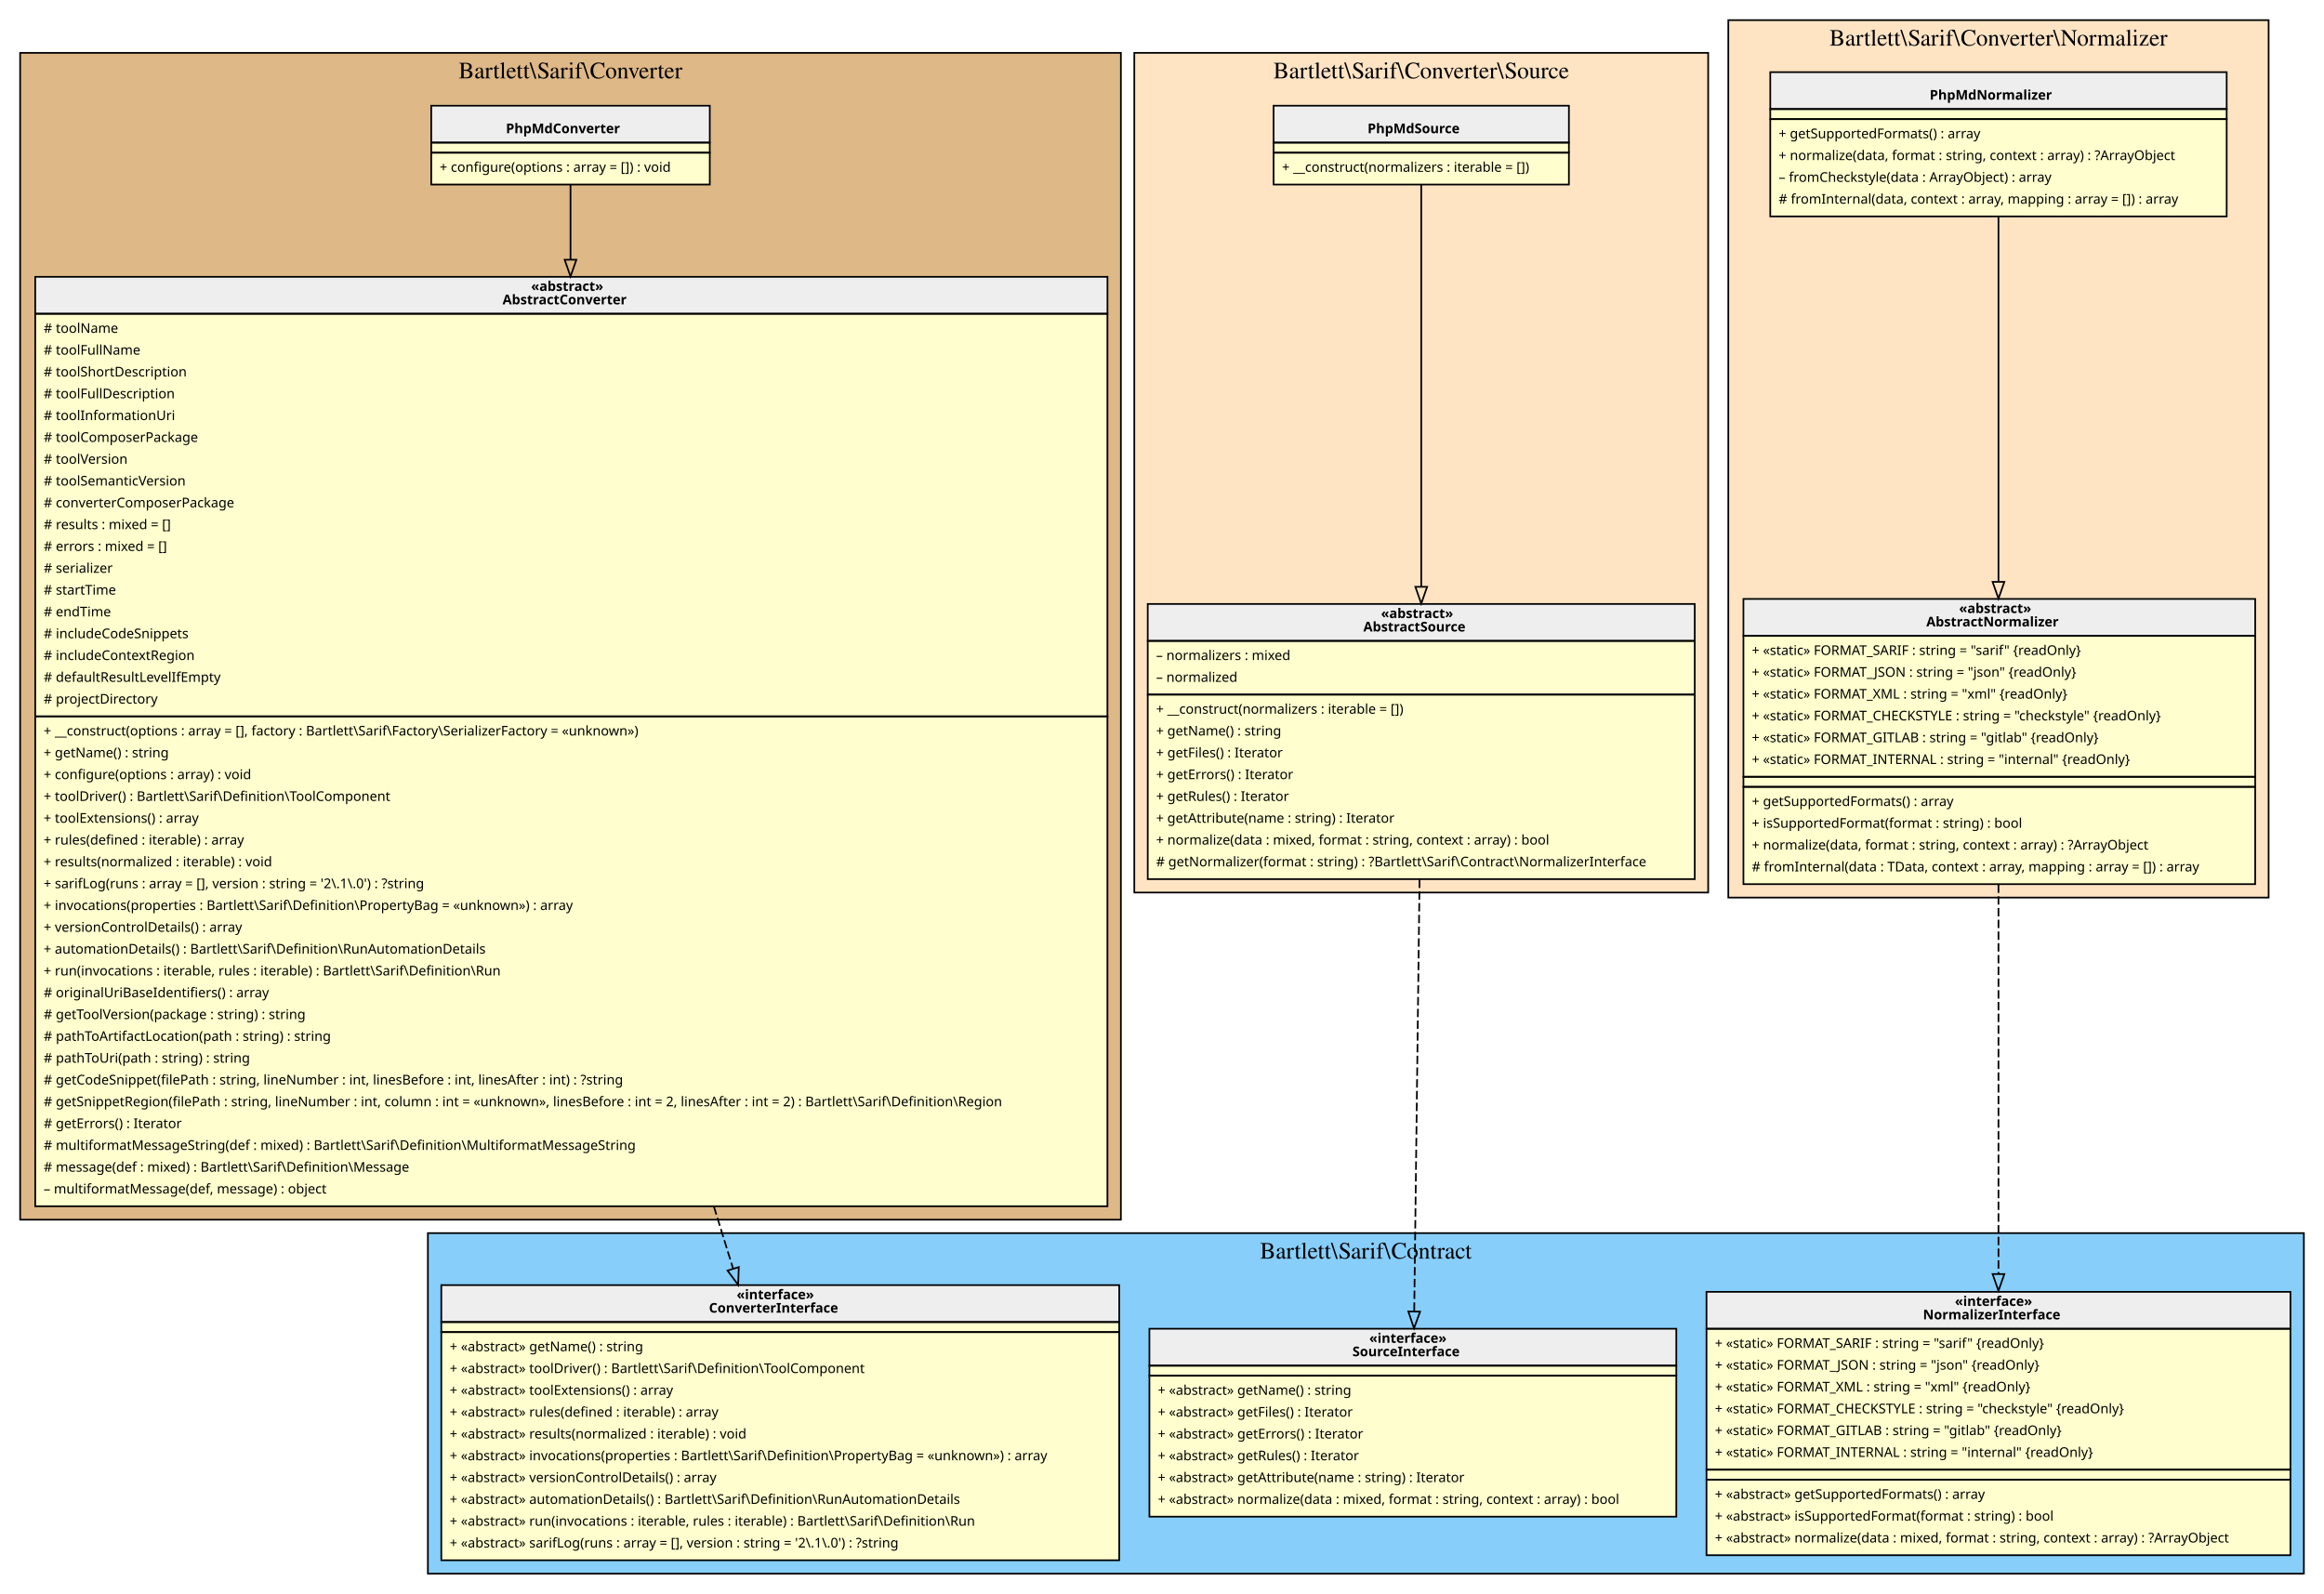
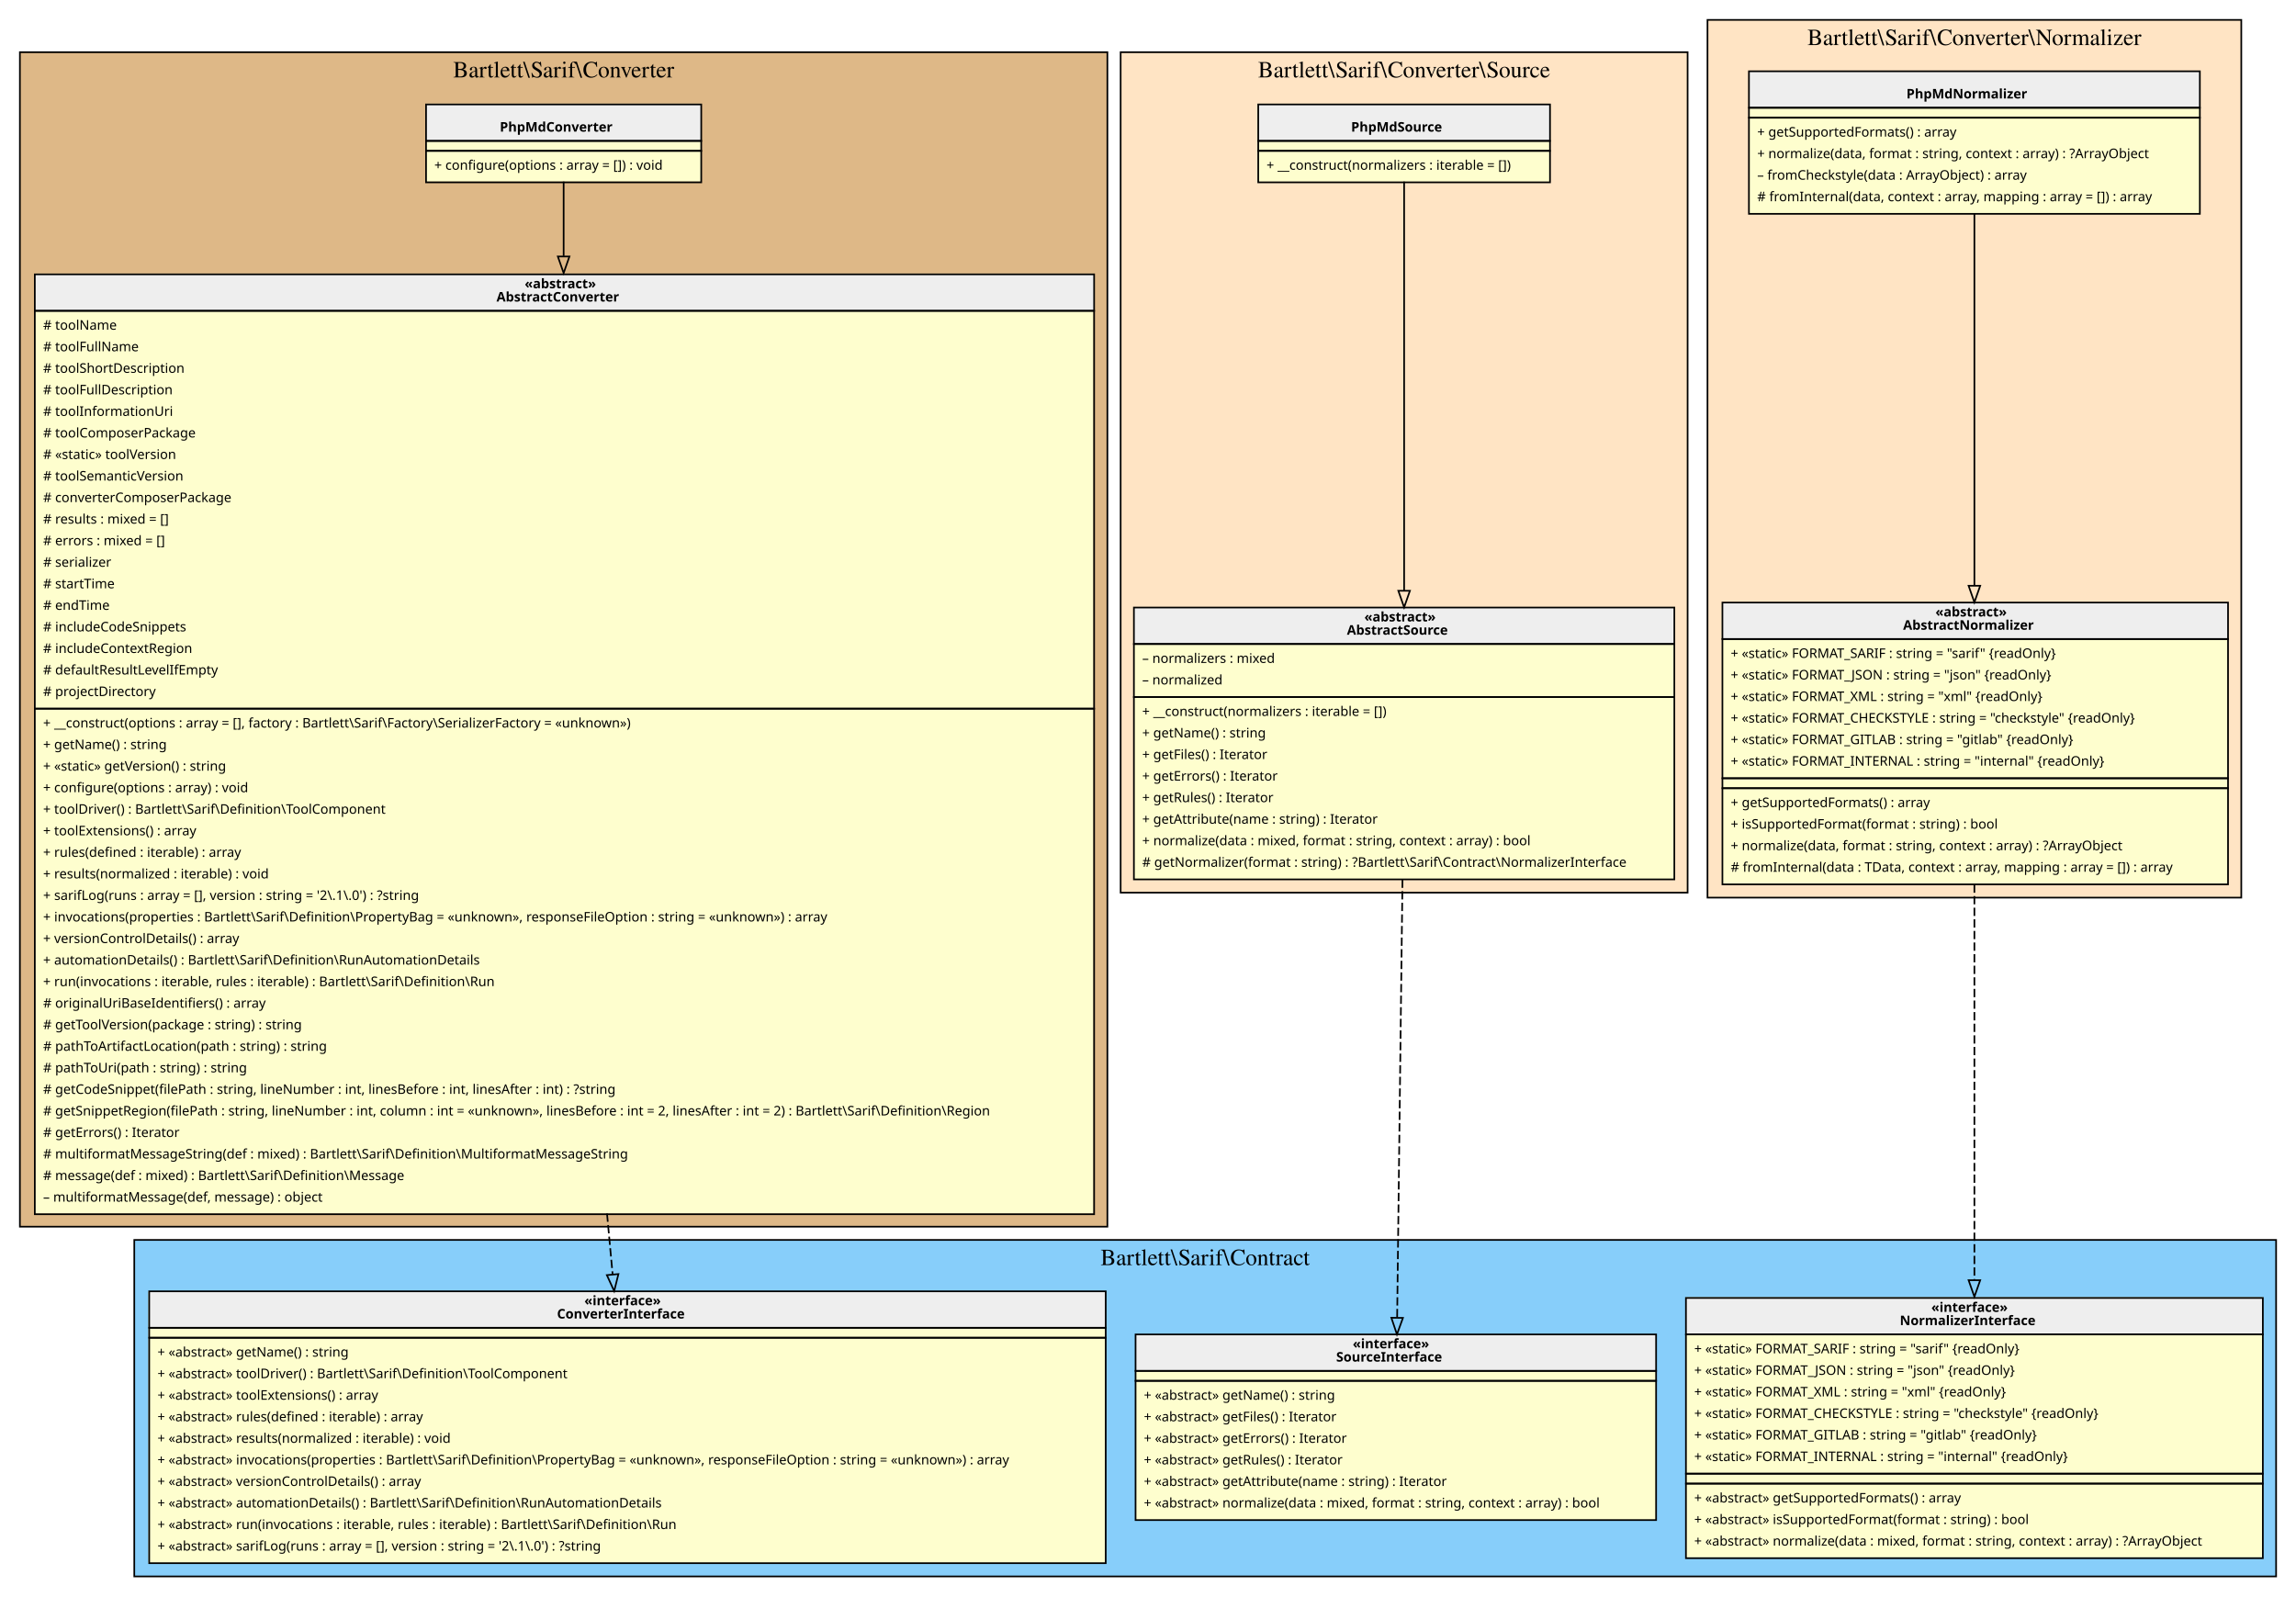
- <svg xmlns="http://www.w3.org/2000/svg" width="1385pt" height="950pt" viewBox="0.00 0.00 1385.00 950.00">
-   <g id="graph0" class="graph" transform="scale(1 1) rotate(0) translate(4 946)">
+ <svg xmlns="http://www.w3.org/2000/svg" width="1385pt" height="963pt" viewBox="0.00 0.00 1385.00 963.00">
+   <g id="graph0" class="graph" transform="scale(1 1) rotate(0) translate(4 959)">
    <g id="clust1" class="cluster">
-       <polygon fill="BurlyWood" stroke="black" points="8,-219 8,-914.5 664,-914.5 664,-219 8,-219" />
-       <text text-anchor="middle" x="336" y="-899.3" font-family="Times,serif" font-size="14.00">Bartlett\Sarif\Converter</text>
+       <polygon fill="BurlyWood" stroke="black" points="8,-219 8,-927.5 664,-927.5 664,-219 8,-219" />
+       <text text-anchor="middle" x="336" y="-912.3" font-family="Times,serif" font-size="14.00">Bartlett\Sarif\Converter</text>
    </g>
    <g id="clust2" class="cluster">
-       <polygon fill="LightSkyBlue" stroke="black" points="251,-8 251,-211 1369,-211 1369,-8 251,-8" />
-       <text text-anchor="middle" x="810" y="-195.8" font-family="Times,serif" font-size="14.00">Bartlett\Sarif\Contract</text>
+       <polygon fill="LightSkyBlue" stroke="black" points="77,-8 77,-211 1369,-211 1369,-8 77,-8" />
+       <text text-anchor="middle" x="723" y="-195.8" font-family="Times,serif" font-size="14.00">Bartlett\Sarif\Contract</text>
    </g>
    <g id="clust3" class="cluster">
-       <polygon fill="Bisque" stroke="black" points="672,-414 672,-914.5 1014,-914.5 1014,-414 672,-414" />
-       <text text-anchor="middle" x="843" y="-899.3" font-family="Times,serif" font-size="14.00">Bartlett\Sarif\Converter\Source</text>
+       <polygon fill="Bisque" stroke="black" points="672,-420.5 672,-927.5 1014,-927.5 1014,-420.5 672,-420.5" />
+       <text text-anchor="middle" x="843" y="-912.3" font-family="Times,serif" font-size="14.00">Bartlett\Sarif\Converter\Source</text>
    </g>
    <g id="clust4" class="cluster">
-       <polygon fill="Bisque" stroke="black" points="1026,-411 1026,-934 1348,-934 1348,-411 1026,-411" />
-       <text text-anchor="middle" x="1187" y="-918.8" font-family="Times,serif" font-size="14.00">Bartlett\Sarif\Converter\Normalizer</text>
+       <polygon fill="Bisque" stroke="black" points="1026,-417.5 1026,-947 1348,-947 1348,-417.5 1026,-417.5" />
+       <text text-anchor="middle" x="1187" y="-931.8" font-family="Times,serif" font-size="14.00">Bartlett\Sarif\Converter\Normalizer</text>
    </g>
    <g id="node1" class="node">
-       <polygon fill="#fefece" stroke="transparent" points="419,-883.5 253,-883.5 253,-836.5 419,-836.5 419,-883.5" />
-       <polygon fill="#eeeeee" stroke="transparent" points="253,-861 253,-883 419,-883 419,-861 253,-861" />
-       <polygon fill="none" stroke="black" points="253,-861 253,-883 419,-883 419,-861 253,-861" />
-       <text text-anchor="start" x="297.5" y="-866.6" font-family="Verdana" font-weight="bold" font-size="8.00">PhpMdConverter</text>
-       <polygon fill="none" stroke="black" points="253,-855 253,-861 419,-861 419,-855 253,-855" />
-       <polygon fill="none" stroke="black" points="253,-836 253,-855 419,-855 419,-836 253,-836" />
-       <text text-anchor="start" x="258" y="-843.6" font-family="Verdana" font-size="8.00">+ configure(options : array = []) : void</text>
+       <polygon fill="#fefece" stroke="transparent" points="419,-896.5 253,-896.5 253,-849.5 419,-849.5 419,-896.5" />
+       <polygon fill="#eeeeee" stroke="transparent" points="253,-874 253,-896 419,-896 419,-874 253,-874" />
+       <polygon fill="none" stroke="black" points="253,-874 253,-896 419,-896 419,-874 253,-874" />
+       <text text-anchor="start" x="297.5" y="-879.6" font-family="Verdana" font-weight="bold" font-size="8.00">PhpMdConverter</text>
+       <polygon fill="none" stroke="black" points="253,-868 253,-874 419,-874 419,-868 253,-868" />
+       <polygon fill="none" stroke="black" points="253,-849 253,-868 419,-868 419,-849 253,-849" />
+       <text text-anchor="start" x="258" y="-856.6" font-family="Verdana" font-size="8.00">+ configure(options : array = []) : void</text>
    </g>
    <g id="node2" class="node">
-       <polygon fill="#fefece" stroke="transparent" points="655.5,-781 16.5,-781 16.5,-227 655.5,-227 655.5,-781" />
-       <polygon fill="#eeeeee" stroke="transparent" points="17,-759 17,-781 656,-781 656,-759 17,-759" />
-       <polygon fill="none" stroke="black" points="17,-759 17,-781 656,-781 656,-759 17,-759" />
-       <text text-anchor="start" x="312.5" y="-772.6" font-family="Verdana" font-weight="bold" font-size="8.00">«abstract»</text>
-       <text text-anchor="start" x="295.5" y="-764.6" font-family="Verdana" font-weight="bold" font-size="8.00">AbstractConverter</text>
-       <polygon fill="none" stroke="black" points="17,-519 17,-759 656,-759 656,-519 17,-519" />
-       <text text-anchor="start" x="22" y="-747.6" font-family="Verdana" font-size="8.00"># toolName</text>
-       <text text-anchor="start" x="22" y="-734.6" font-family="Verdana" font-size="8.00"># toolFullName</text>
-       <text text-anchor="start" x="22" y="-721.6" font-family="Verdana" font-size="8.00"># toolShortDescription</text>
-       <text text-anchor="start" x="22" y="-708.6" font-family="Verdana" font-size="8.00"># toolFullDescription</text>
-       <text text-anchor="start" x="22" y="-695.6" font-family="Verdana" font-size="8.00"># toolInformationUri</text>
-       <text text-anchor="start" x="22" y="-682.6" font-family="Verdana" font-size="8.00"># toolComposerPackage</text>
-       <text text-anchor="start" x="22" y="-669.6" font-family="Verdana" font-size="8.00"># toolVersion</text>
-       <text text-anchor="start" x="22" y="-656.6" font-family="Verdana" font-size="8.00"># toolSemanticVersion</text>
-       <text text-anchor="start" x="22" y="-643.6" font-family="Verdana" font-size="8.00"># converterComposerPackage</text>
-       <text text-anchor="start" x="22" y="-630.6" font-family="Verdana" font-size="8.00"># results : mixed = []</text>
-       <text text-anchor="start" x="22" y="-617.6" font-family="Verdana" font-size="8.00"># errors : mixed = []</text>
-       <text text-anchor="start" x="22" y="-604.6" font-family="Verdana" font-size="8.00"># serializer</text>
-       <text text-anchor="start" x="22" y="-591.6" font-family="Verdana" font-size="8.00"># startTime</text>
-       <text text-anchor="start" x="22" y="-578.6" font-family="Verdana" font-size="8.00"># endTime</text>
-       <text text-anchor="start" x="22" y="-565.6" font-family="Verdana" font-size="8.00"># includeCodeSnippets</text>
-       <text text-anchor="start" x="22" y="-552.6" font-family="Verdana" font-size="8.00"># includeContextRegion</text>
-       <text text-anchor="start" x="22" y="-539.6" font-family="Verdana" font-size="8.00"># defaultResultLevelIfEmpty</text>
-       <text text-anchor="start" x="22" y="-526.6" font-family="Verdana" font-size="8.00"># projectDirectory</text>
-       <polygon fill="none" stroke="black" points="17,-227 17,-519 656,-519 656,-227 17,-227" />
-       <text text-anchor="start" x="22" y="-507.6" font-family="Verdana" font-size="8.00">+ __construct(options : array = [], factory : Bartlett\Sarif\Factory\SerializerFactory = «unknown»)</text>
-       <text text-anchor="start" x="22" y="-494.6" font-family="Verdana" font-size="8.00">+ getName() : string</text>
-       <text text-anchor="start" x="22" y="-481.6" font-family="Verdana" font-size="8.00">+ configure(options : array) : void</text>
-       <text text-anchor="start" x="22" y="-468.6" font-family="Verdana" font-size="8.00">+ toolDriver() : Bartlett\Sarif\Definition\ToolComponent</text>
-       <text text-anchor="start" x="22" y="-455.6" font-family="Verdana" font-size="8.00">+ toolExtensions() : array</text>
-       <text text-anchor="start" x="22" y="-442.6" font-family="Verdana" font-size="8.00">+ rules(defined : iterable) : array</text>
-       <text text-anchor="start" x="22" y="-429.6" font-family="Verdana" font-size="8.00">+ results(normalized : iterable) : void</text>
-       <text text-anchor="start" x="22" y="-416.6" font-family="Verdana" font-size="8.00">+ sarifLog(runs : array = [], version : string = '2\.1\.0') : ?string</text>
-       <text text-anchor="start" x="22" y="-403.6" font-family="Verdana" font-size="8.00">+ invocations(properties : Bartlett\Sarif\Definition\PropertyBag = «unknown») : array</text>
-       <text text-anchor="start" x="22" y="-390.6" font-family="Verdana" font-size="8.00">+ versionControlDetails() : array</text>
-       <text text-anchor="start" x="22" y="-377.6" font-family="Verdana" font-size="8.00">+ automationDetails() : Bartlett\Sarif\Definition\RunAutomationDetails</text>
-       <text text-anchor="start" x="22" y="-364.6" font-family="Verdana" font-size="8.00">+ run(invocations : iterable, rules : iterable) : Bartlett\Sarif\Definition\Run</text>
-       <text text-anchor="start" x="22" y="-351.6" font-family="Verdana" font-size="8.00"># originalUriBaseIdentifiers() : array</text>
-       <text text-anchor="start" x="22" y="-338.6" font-family="Verdana" font-size="8.00"># getToolVersion(package : string) : string</text>
-       <text text-anchor="start" x="22" y="-325.6" font-family="Verdana" font-size="8.00"># pathToArtifactLocation(path : string) : string</text>
-       <text text-anchor="start" x="22" y="-312.6" font-family="Verdana" font-size="8.00"># pathToUri(path : string) : string</text>
-       <text text-anchor="start" x="22" y="-299.6" font-family="Verdana" font-size="8.00"># getCodeSnippet(filePath : string, lineNumber : int, linesBefore : int, linesAfter : int) : ?string</text>
-       <text text-anchor="start" x="22" y="-286.6" font-family="Verdana" font-size="8.00"># getSnippetRegion(filePath : string, lineNumber : int, column : int = «unknown», linesBefore : int = 2, linesAfter : int = 2) : Bartlett\Sarif\Definition\Region</text>
-       <text text-anchor="start" x="22" y="-273.6" font-family="Verdana" font-size="8.00"># getErrors() : Iterator</text>
-       <text text-anchor="start" x="22" y="-260.6" font-family="Verdana" font-size="8.00"># multiformatMessageString(def : mixed) : Bartlett\Sarif\Definition\MultiformatMessageString</text>
-       <text text-anchor="start" x="22" y="-247.6" font-family="Verdana" font-size="8.00"># message(def : mixed) : Bartlett\Sarif\Definition\Message</text>
-       <text text-anchor="start" x="22" y="-234.6" font-family="Verdana" font-size="8.00">– multiformatMessage(def, message) : object</text>
+       <polygon fill="#fefece" stroke="transparent" points="655.5,-794 16.5,-794 16.5,-227 655.5,-227 655.5,-794" />
+       <polygon fill="#eeeeee" stroke="transparent" points="17,-771.5 17,-793.5 656,-793.5 656,-771.5 17,-771.5" />
+       <polygon fill="none" stroke="black" points="17,-771.5 17,-793.5 656,-793.5 656,-771.5 17,-771.5" />
+       <text text-anchor="start" x="312.5" y="-785.1" font-family="Verdana" font-weight="bold" font-size="8.00">«abstract»</text>
+       <text text-anchor="start" x="295.5" y="-777.1" font-family="Verdana" font-weight="bold" font-size="8.00">AbstractConverter</text>
+       <polygon fill="none" stroke="black" points="17,-531.5 17,-771.5 656,-771.5 656,-531.5 17,-531.5" />
+       <text text-anchor="start" x="22" y="-760.1" font-family="Verdana" font-size="8.00"># toolName</text>
+       <text text-anchor="start" x="22" y="-747.1" font-family="Verdana" font-size="8.00"># toolFullName</text>
+       <text text-anchor="start" x="22" y="-734.1" font-family="Verdana" font-size="8.00"># toolShortDescription</text>
+       <text text-anchor="start" x="22" y="-721.1" font-family="Verdana" font-size="8.00"># toolFullDescription</text>
+       <text text-anchor="start" x="22" y="-708.1" font-family="Verdana" font-size="8.00"># toolInformationUri</text>
+       <text text-anchor="start" x="22" y="-695.1" font-family="Verdana" font-size="8.00"># toolComposerPackage</text>
+       <text text-anchor="start" x="22" y="-682.1" font-family="Verdana" font-size="8.00"># «static» toolVersion</text>
+       <text text-anchor="start" x="22" y="-669.1" font-family="Verdana" font-size="8.00"># toolSemanticVersion</text>
+       <text text-anchor="start" x="22" y="-656.1" font-family="Verdana" font-size="8.00"># converterComposerPackage</text>
+       <text text-anchor="start" x="22" y="-643.1" font-family="Verdana" font-size="8.00"># results : mixed = []</text>
+       <text text-anchor="start" x="22" y="-630.1" font-family="Verdana" font-size="8.00"># errors : mixed = []</text>
+       <text text-anchor="start" x="22" y="-617.1" font-family="Verdana" font-size="8.00"># serializer</text>
+       <text text-anchor="start" x="22" y="-604.1" font-family="Verdana" font-size="8.00"># startTime</text>
+       <text text-anchor="start" x="22" y="-591.1" font-family="Verdana" font-size="8.00"># endTime</text>
+       <text text-anchor="start" x="22" y="-578.1" font-family="Verdana" font-size="8.00"># includeCodeSnippets</text>
+       <text text-anchor="start" x="22" y="-565.1" font-family="Verdana" font-size="8.00"># includeContextRegion</text>
+       <text text-anchor="start" x="22" y="-552.1" font-family="Verdana" font-size="8.00"># defaultResultLevelIfEmpty</text>
+       <text text-anchor="start" x="22" y="-539.1" font-family="Verdana" font-size="8.00"># projectDirectory</text>
+       <polygon fill="none" stroke="black" points="17,-226.5 17,-531.5 656,-531.5 656,-226.5 17,-226.5" />
+       <text text-anchor="start" x="22" y="-520.1" font-family="Verdana" font-size="8.00">+ __construct(options : array = [], factory : Bartlett\Sarif\Factory\SerializerFactory = «unknown»)</text>
+       <text text-anchor="start" x="22" y="-507.1" font-family="Verdana" font-size="8.00">+ getName() : string</text>
+       <text text-anchor="start" x="22" y="-494.1" font-family="Verdana" font-size="8.00">+ «static» getVersion() : string</text>
+       <text text-anchor="start" x="22" y="-481.1" font-family="Verdana" font-size="8.00">+ configure(options : array) : void</text>
+       <text text-anchor="start" x="22" y="-468.1" font-family="Verdana" font-size="8.00">+ toolDriver() : Bartlett\Sarif\Definition\ToolComponent</text>
+       <text text-anchor="start" x="22" y="-455.1" font-family="Verdana" font-size="8.00">+ toolExtensions() : array</text>
+       <text text-anchor="start" x="22" y="-442.1" font-family="Verdana" font-size="8.00">+ rules(defined : iterable) : array</text>
+       <text text-anchor="start" x="22" y="-429.1" font-family="Verdana" font-size="8.00">+ results(normalized : iterable) : void</text>
+       <text text-anchor="start" x="22" y="-416.1" font-family="Verdana" font-size="8.00">+ sarifLog(runs : array = [], version : string = '2\.1\.0') : ?string</text>
+       <text text-anchor="start" x="22" y="-403.1" font-family="Verdana" font-size="8.00">+ invocations(properties : Bartlett\Sarif\Definition\PropertyBag = «unknown», responseFileOption : string = «unknown») : array</text>
+       <text text-anchor="start" x="22" y="-390.1" font-family="Verdana" font-size="8.00">+ versionControlDetails() : array</text>
+       <text text-anchor="start" x="22" y="-377.1" font-family="Verdana" font-size="8.00">+ automationDetails() : Bartlett\Sarif\Definition\RunAutomationDetails</text>
+       <text text-anchor="start" x="22" y="-364.1" font-family="Verdana" font-size="8.00">+ run(invocations : iterable, rules : iterable) : Bartlett\Sarif\Definition\Run</text>
+       <text text-anchor="start" x="22" y="-351.1" font-family="Verdana" font-size="8.00"># originalUriBaseIdentifiers() : array</text>
+       <text text-anchor="start" x="22" y="-338.1" font-family="Verdana" font-size="8.00"># getToolVersion(package : string) : string</text>
+       <text text-anchor="start" x="22" y="-325.1" font-family="Verdana" font-size="8.00"># pathToArtifactLocation(path : string) : string</text>
+       <text text-anchor="start" x="22" y="-312.1" font-family="Verdana" font-size="8.00"># pathToUri(path : string) : string</text>
+       <text text-anchor="start" x="22" y="-299.1" font-family="Verdana" font-size="8.00"># getCodeSnippet(filePath : string, lineNumber : int, linesBefore : int, linesAfter : int) : ?string</text>
+       <text text-anchor="start" x="22" y="-286.1" font-family="Verdana" font-size="8.00"># getSnippetRegion(filePath : string, lineNumber : int, column : int = «unknown», linesBefore : int = 2, linesAfter : int = 2) : Bartlett\Sarif\Definition\Region</text>
+       <text text-anchor="start" x="22" y="-273.1" font-family="Verdana" font-size="8.00"># getErrors() : Iterator</text>
+       <text text-anchor="start" x="22" y="-260.1" font-family="Verdana" font-size="8.00"># multiformatMessageString(def : mixed) : Bartlett\Sarif\Definition\MultiformatMessageString</text>
+       <text text-anchor="start" x="22" y="-247.1" font-family="Verdana" font-size="8.00"># message(def : mixed) : Bartlett\Sarif\Definition\Message</text>
+       <text text-anchor="start" x="22" y="-234.1" font-family="Verdana" font-size="8.00">– multiformatMessage(def, message) : object</text>
    </g>
    <g id="edge2" class="edge">
-       <path fill="none" stroke="black" d="M336,-836.32C336,-824.73 336,-809.29 336,-791.4" />
-       <polygon fill="none" stroke="black" points="339.5,-791.21 336,-781.21 332.5,-791.21 339.5,-791.21" />
+       <path fill="none" stroke="black" d="M336,-849.45C336,-837.87 336,-822.42 336,-804.49" />
+       <polygon fill="none" stroke="black" points="339.5,-804.27 336,-794.27 332.5,-804.27 339.5,-804.27" />
    </g>
    <g id="node3" class="node">
-       <polygon fill="#fefece" stroke="transparent" points="663,-180 259,-180 259,-16 663,-16 663,-180" />
-       <polygon fill="#eeeeee" stroke="transparent" points="259,-158 259,-180 663,-180 663,-158 259,-158" />
-       <polygon fill="none" stroke="black" points="259,-158 259,-180 663,-180 663,-158 259,-158" />
-       <text text-anchor="start" x="435" y="-171.6" font-family="Verdana" font-weight="bold" font-size="8.00">«interface»</text>
-       <text text-anchor="start" x="418.5" y="-163.6" font-family="Verdana" font-weight="bold" font-size="8.00">ConverterInterface</text>
-       <polygon fill="none" stroke="black" points="259,-152 259,-158 663,-158 663,-152 259,-152" />
-       <polygon fill="none" stroke="black" points="259,-16 259,-152 663,-152 663,-16 259,-16" />
-       <text text-anchor="start" x="264" y="-140.6" font-family="Verdana" font-size="8.00">+ «abstract» getName() : string</text>
-       <text text-anchor="start" x="264" y="-127.6" font-family="Verdana" font-size="8.00">+ «abstract» toolDriver() : Bartlett\Sarif\Definition\ToolComponent</text>
-       <text text-anchor="start" x="264" y="-114.6" font-family="Verdana" font-size="8.00">+ «abstract» toolExtensions() : array</text>
-       <text text-anchor="start" x="264" y="-101.6" font-family="Verdana" font-size="8.00">+ «abstract» rules(defined : iterable) : array</text>
-       <text text-anchor="start" x="264" y="-88.6" font-family="Verdana" font-size="8.00">+ «abstract» results(normalized : iterable) : void</text>
-       <text text-anchor="start" x="264" y="-75.6" font-family="Verdana" font-size="8.00">+ «abstract» invocations(properties : Bartlett\Sarif\Definition\PropertyBag = «unknown») : array</text>
-       <text text-anchor="start" x="264" y="-62.6" font-family="Verdana" font-size="8.00">+ «abstract» versionControlDetails() : array</text>
-       <text text-anchor="start" x="264" y="-49.6" font-family="Verdana" font-size="8.00">+ «abstract» automationDetails() : Bartlett\Sarif\Definition\RunAutomationDetails</text>
-       <text text-anchor="start" x="264" y="-36.6" font-family="Verdana" font-size="8.00">+ «abstract» run(invocations : iterable, rules : iterable) : Bartlett\Sarif\Definition\Run</text>
-       <text text-anchor="start" x="264" y="-23.6" font-family="Verdana" font-size="8.00">+ «abstract» sarifLog(runs : array = [], version : string = '2\.1\.0') : ?string</text>
+       <polygon fill="#fefece" stroke="transparent" points="662.5,-180 85.5,-180 85.5,-16 662.5,-16 662.5,-180" />
+       <polygon fill="#eeeeee" stroke="transparent" points="86,-158 86,-180 663,-180 663,-158 86,-158" />
+       <polygon fill="none" stroke="black" points="86,-158 86,-180 663,-180 663,-158 86,-158" />
+       <text text-anchor="start" x="348.5" y="-171.6" font-family="Verdana" font-weight="bold" font-size="8.00">«interface»</text>
+       <text text-anchor="start" x="332" y="-163.6" font-family="Verdana" font-weight="bold" font-size="8.00">ConverterInterface</text>
+       <polygon fill="none" stroke="black" points="86,-152 86,-158 663,-158 663,-152 86,-152" />
+       <polygon fill="none" stroke="black" points="86,-16 86,-152 663,-152 663,-16 86,-16" />
+       <text text-anchor="start" x="91" y="-140.6" font-family="Verdana" font-size="8.00">+ «abstract» getName() : string</text>
+       <text text-anchor="start" x="91" y="-127.6" font-family="Verdana" font-size="8.00">+ «abstract» toolDriver() : Bartlett\Sarif\Definition\ToolComponent</text>
+       <text text-anchor="start" x="91" y="-114.6" font-family="Verdana" font-size="8.00">+ «abstract» toolExtensions() : array</text>
+       <text text-anchor="start" x="91" y="-101.6" font-family="Verdana" font-size="8.00">+ «abstract» rules(defined : iterable) : array</text>
+       <text text-anchor="start" x="91" y="-88.6" font-family="Verdana" font-size="8.00">+ «abstract» results(normalized : iterable) : void</text>
+       <text text-anchor="start" x="91" y="-75.6" font-family="Verdana" font-size="8.00">+ «abstract» invocations(properties : Bartlett\Sarif\Definition\PropertyBag = «unknown», responseFileOption : string = «unknown») : array</text>
+       <text text-anchor="start" x="91" y="-62.6" font-family="Verdana" font-size="8.00">+ «abstract» versionControlDetails() : array</text>
+       <text text-anchor="start" x="91" y="-49.6" font-family="Verdana" font-size="8.00">+ «abstract» automationDetails() : Bartlett\Sarif\Definition\RunAutomationDetails</text>
+       <text text-anchor="start" x="91" y="-36.6" font-family="Verdana" font-size="8.00">+ «abstract» run(invocations : iterable, rules : iterable) : Bartlett\Sarif\Definition\Run</text>
+       <text text-anchor="start" x="91" y="-23.6" font-family="Verdana" font-size="8.00">+ «abstract» sarifLog(runs : array = [], version : string = '2\.1\.0') : ?string</text>
    </g>
    <g id="edge1" class="edge">
-       <path fill="none" stroke="black" stroke-dasharray="5,2" d="M421.45,-226.83C425.44,-213.93 429.28,-201.51 432.9,-189.8" />
-       <polygon fill="none" stroke="black" points="436.28,-190.74 435.89,-180.15 429.59,-188.67 436.28,-190.74" />
+       <path fill="none" stroke="black" stroke-dasharray="5,2" d="M362.16,-226.92C363.34,-214.11 364.49,-201.77 365.56,-190.15" />
+       <polygon fill="none" stroke="black" points="369.05,-190.41 366.49,-180.13 362.08,-189.77 369.05,-190.41" />
    </g>
    <g id="node4" class="node">
      <polygon fill="#fefece" stroke="transparent" points="995,-154 681,-154 681,-42 995,-42 995,-154" />
      <polygon fill="#eeeeee" stroke="transparent" points="681,-132 681,-154 995,-154 995,-132 681,-132" />
      <polygon fill="none" stroke="black" points="681,-132 681,-154 995,-154 995,-132 681,-132" />
      <text text-anchor="start" x="812" y="-145.6" font-family="Verdana" font-weight="bold" font-size="8.00">«interface»</text>
      <text text-anchor="start" x="802" y="-137.6" font-family="Verdana" font-weight="bold" font-size="8.00">SourceInterface</text>
      <polygon fill="none" stroke="black" points="681,-126 681,-132 995,-132 995,-126 681,-126" />
      <polygon fill="none" stroke="black" points="681,-42 681,-126 995,-126 995,-42 681,-42" />
      <text text-anchor="start" x="686" y="-114.6" font-family="Verdana" font-size="8.00">+ «abstract» getName() : string</text>
      <text text-anchor="start" x="686" y="-101.6" font-family="Verdana" font-size="8.00">+ «abstract» getFiles() : Iterator</text>
      <text text-anchor="start" x="686" y="-88.6" font-family="Verdana" font-size="8.00">+ «abstract» getErrors() : Iterator</text>
      <text text-anchor="start" x="686" y="-75.6" font-family="Verdana" font-size="8.00">+ «abstract» getRules() : Iterator</text>
      <text text-anchor="start" x="686" y="-62.6" font-family="Verdana" font-size="8.00">+ «abstract» getAttribute(name : string) : Iterator</text>
      <text text-anchor="start" x="686" y="-49.6" font-family="Verdana" font-size="8.00">+ «abstract» normalize(data : mixed, format : string, context : array) : bool</text>
    </g>
    <g id="node5" class="node">
      <polygon fill="#fefece" stroke="transparent" points="1361,-176.5 1013,-176.5 1013,-19.5 1361,-19.5 1361,-176.5" />
      <polygon fill="#eeeeee" stroke="transparent" points="1013,-154 1013,-176 1361,-176 1361,-154 1013,-154" />
      <polygon fill="none" stroke="black" points="1013,-154 1013,-176 1361,-176 1361,-154 1013,-154" />
      <text text-anchor="start" x="1161" y="-167.6" font-family="Verdana" font-weight="bold" font-size="8.00">«interface»</text>
      <text text-anchor="start" x="1142" y="-159.6" font-family="Verdana" font-weight="bold" font-size="8.00">NormalizerInterface</text>
      <polygon fill="none" stroke="black" points="1013,-70 1013,-154 1361,-154 1361,-70 1013,-70" />
      <text text-anchor="start" x="1018" y="-142.6" font-family="Verdana" font-size="8.00">+ «static» FORMAT_SARIF : string = "sarif" {readOnly}</text>
      <text text-anchor="start" x="1018" y="-129.6" font-family="Verdana" font-size="8.00">+ «static» FORMAT_JSON : string = "json" {readOnly}</text>
      <text text-anchor="start" x="1018" y="-116.6" font-family="Verdana" font-size="8.00">+ «static» FORMAT_XML : string = "xml" {readOnly}</text>
      <text text-anchor="start" x="1018" y="-103.6" font-family="Verdana" font-size="8.00">+ «static» FORMAT_CHECKSTYLE : string = "checkstyle" {readOnly}</text>
      <text text-anchor="start" x="1018" y="-90.6" font-family="Verdana" font-size="8.00">+ «static» FORMAT_GITLAB : string = "gitlab" {readOnly}</text>
      <text text-anchor="start" x="1018" y="-77.6" font-family="Verdana" font-size="8.00">+ «static» FORMAT_INTERNAL : string = "internal" {readOnly}</text>
      <polygon fill="none" stroke="black" points="1013,-64 1013,-70 1361,-70 1361,-64 1013,-64" />
      <polygon fill="none" stroke="black" points="1013,-19 1013,-64 1361,-64 1361,-19 1013,-19" />
      <text text-anchor="start" x="1018" y="-52.6" font-family="Verdana" font-size="8.00">+ «abstract» getSupportedFormats() : array</text>
      <text text-anchor="start" x="1018" y="-39.6" font-family="Verdana" font-size="8.00">+ «abstract» isSupportedFormat(format : string) : bool</text>
      <text text-anchor="start" x="1018" y="-26.6" font-family="Verdana" font-size="8.00">+ «abstract» normalize(data : mixed, format : string, context : array) : ?ArrayObject</text>
    </g>
    <g id="node6" class="node">
-       <polygon fill="#fefece" stroke="transparent" points="931,-883.5 755,-883.5 755,-836.5 931,-836.5 931,-883.5" />
-       <polygon fill="#eeeeee" stroke="transparent" points="755,-861 755,-883 931,-883 931,-861 755,-861" />
-       <polygon fill="none" stroke="black" points="755,-861 755,-883 931,-883 931,-861 755,-861" />
-       <text text-anchor="start" x="811" y="-866.6" font-family="Verdana" font-weight="bold" font-size="8.00">PhpMdSource</text>
-       <polygon fill="none" stroke="black" points="755,-855 755,-861 931,-861 931,-855 755,-855" />
-       <polygon fill="none" stroke="black" points="755,-836 755,-855 931,-855 931,-836 755,-836" />
-       <text text-anchor="start" x="760" y="-843.6" font-family="Verdana" font-size="8.00">+ __construct(normalizers : iterable = [])</text>
+       <polygon fill="#fefece" stroke="transparent" points="931,-896.5 755,-896.5 755,-849.5 931,-849.5 931,-896.5" />
+       <polygon fill="#eeeeee" stroke="transparent" points="755,-874 755,-896 931,-896 931,-874 755,-874" />
+       <polygon fill="none" stroke="black" points="755,-874 755,-896 931,-896 931,-874 755,-874" />
+       <text text-anchor="start" x="811" y="-879.6" font-family="Verdana" font-weight="bold" font-size="8.00">PhpMdSource</text>
+       <polygon fill="none" stroke="black" points="755,-868 755,-874 931,-874 931,-868 755,-868" />
+       <polygon fill="none" stroke="black" points="755,-849 755,-868 931,-868 931,-849 755,-849" />
+       <text text-anchor="start" x="760" y="-856.6" font-family="Verdana" font-size="8.00">+ __construct(normalizers : iterable = [])</text>
    </g>
    <g id="node7" class="node">
-       <polygon fill="#fefece" stroke="transparent" points="1006,-586 680,-586 680,-422 1006,-422 1006,-586" />
-       <polygon fill="#eeeeee" stroke="transparent" points="680,-564 680,-586 1006,-586 1006,-564 680,-564" />
-       <polygon fill="none" stroke="black" points="680,-564 680,-586 1006,-586 1006,-564 680,-564" />
-       <text text-anchor="start" x="819" y="-577.6" font-family="Verdana" font-weight="bold" font-size="8.00">«abstract»</text>
-       <text text-anchor="start" x="808.5" y="-569.6" font-family="Verdana" font-weight="bold" font-size="8.00">AbstractSource</text>
-       <polygon fill="none" stroke="black" points="680,-532 680,-564 1006,-564 1006,-532 680,-532" />
-       <text text-anchor="start" x="685" y="-552.6" font-family="Verdana" font-size="8.00">– normalizers : mixed</text>
-       <text text-anchor="start" x="685" y="-539.6" font-family="Verdana" font-size="8.00">– normalized</text>
-       <polygon fill="none" stroke="black" points="680,-422 680,-532 1006,-532 1006,-422 680,-422" />
-       <text text-anchor="start" x="685" y="-520.6" font-family="Verdana" font-size="8.00">+ __construct(normalizers : iterable = [])</text>
-       <text text-anchor="start" x="685" y="-507.6" font-family="Verdana" font-size="8.00">+ getName() : string</text>
-       <text text-anchor="start" x="685" y="-494.6" font-family="Verdana" font-size="8.00">+ getFiles() : Iterator</text>
-       <text text-anchor="start" x="685" y="-481.6" font-family="Verdana" font-size="8.00">+ getErrors() : Iterator</text>
-       <text text-anchor="start" x="685" y="-468.6" font-family="Verdana" font-size="8.00">+ getRules() : Iterator</text>
-       <text text-anchor="start" x="685" y="-455.6" font-family="Verdana" font-size="8.00">+ getAttribute(name : string) : Iterator</text>
-       <text text-anchor="start" x="685" y="-442.6" font-family="Verdana" font-size="8.00">+ normalize(data : mixed, format : string, context : array) : bool</text>
-       <text text-anchor="start" x="685" y="-429.6" font-family="Verdana" font-size="8.00"># getNormalizer(format : string) : ?Bartlett\Sarif\Contract\NormalizerInterface</text>
+       <polygon fill="#fefece" stroke="transparent" points="1006,-592.5 680,-592.5 680,-428.5 1006,-428.5 1006,-592.5" />
+       <polygon fill="#eeeeee" stroke="transparent" points="680,-570.5 680,-592.5 1006,-592.5 1006,-570.5 680,-570.5" />
+       <polygon fill="none" stroke="black" points="680,-570.5 680,-592.5 1006,-592.5 1006,-570.5 680,-570.5" />
+       <text text-anchor="start" x="819" y="-584.1" font-family="Verdana" font-weight="bold" font-size="8.00">«abstract»</text>
+       <text text-anchor="start" x="808.5" y="-576.1" font-family="Verdana" font-weight="bold" font-size="8.00">AbstractSource</text>
+       <polygon fill="none" stroke="black" points="680,-538.5 680,-570.5 1006,-570.5 1006,-538.5 680,-538.5" />
+       <text text-anchor="start" x="685" y="-559.1" font-family="Verdana" font-size="8.00">– normalizers : mixed</text>
+       <text text-anchor="start" x="685" y="-546.1" font-family="Verdana" font-size="8.00">– normalized</text>
+       <polygon fill="none" stroke="black" points="680,-428.5 680,-538.5 1006,-538.5 1006,-428.5 680,-428.5" />
+       <text text-anchor="start" x="685" y="-527.1" font-family="Verdana" font-size="8.00">+ __construct(normalizers : iterable = [])</text>
+       <text text-anchor="start" x="685" y="-514.1" font-family="Verdana" font-size="8.00">+ getName() : string</text>
+       <text text-anchor="start" x="685" y="-501.1" font-family="Verdana" font-size="8.00">+ getFiles() : Iterator</text>
+       <text text-anchor="start" x="685" y="-488.1" font-family="Verdana" font-size="8.00">+ getErrors() : Iterator</text>
+       <text text-anchor="start" x="685" y="-475.1" font-family="Verdana" font-size="8.00">+ getRules() : Iterator</text>
+       <text text-anchor="start" x="685" y="-462.1" font-family="Verdana" font-size="8.00">+ getAttribute(name : string) : Iterator</text>
+       <text text-anchor="start" x="685" y="-449.1" font-family="Verdana" font-size="8.00">+ normalize(data : mixed, format : string, context : array) : bool</text>
+       <text text-anchor="start" x="685" y="-436.1" font-family="Verdana" font-size="8.00"># getNormalizer(format : string) : ?Bartlett\Sarif\Contract\NormalizerInterface</text>
    </g>
    <g id="edge4" class="edge">
-       <path fill="none" stroke="black" d="M843,-836.32C843,-788.9 843,-677.02 843,-596.38" />
-       <polygon fill="none" stroke="black" points="846.5,-596.21 843,-586.21 839.5,-596.21 846.5,-596.21" />
+       <path fill="none" stroke="black" d="M843,-849.45C843,-801.14 843,-685.33 843,-602.77" />
+       <polygon fill="none" stroke="black" points="846.5,-602.62 843,-592.62 839.5,-602.62 846.5,-602.62" />
    </g>
    <g id="edge3" class="edge">
-       <path fill="none" stroke="black" stroke-dasharray="5,2" d="M841.99,-421.73C841.06,-345.96 839.68,-234.4 838.81,-164.27" />
-       <polygon fill="none" stroke="black" points="842.31,-164.19 838.68,-154.23 835.31,-164.28 842.31,-164.19" />
+       <path fill="none" stroke="black" stroke-dasharray="5,2" d="M842.01,-428.4C841.07,-351.01 839.67,-235.9 838.79,-164.26" />
+       <polygon fill="none" stroke="black" points="842.29,-163.97 838.67,-154.01 835.29,-164.06 842.29,-163.97" />
    </g>
    <g id="node8" class="node">
-       <polygon fill="#fefece" stroke="transparent" points="1323,-903 1051,-903 1051,-817 1323,-817 1323,-903" />
-       <polygon fill="#eeeeee" stroke="transparent" points="1051,-881 1051,-903 1323,-903 1323,-881 1051,-881" />
-       <polygon fill="none" stroke="black" points="1051,-881 1051,-903 1323,-903 1323,-881 1051,-881" />
-       <text text-anchor="start" x="1146" y="-886.6" font-family="Verdana" font-weight="bold" font-size="8.00">PhpMdNormalizer</text>
-       <polygon fill="none" stroke="black" points="1051,-875 1051,-881 1323,-881 1323,-875 1051,-875" />
-       <polygon fill="none" stroke="black" points="1051,-817 1051,-875 1323,-875 1323,-817 1051,-817" />
-       <text text-anchor="start" x="1056" y="-863.6" font-family="Verdana" font-size="8.00">+ getSupportedFormats() : array</text>
-       <text text-anchor="start" x="1056" y="-850.6" font-family="Verdana" font-size="8.00">+ normalize(data, format : string, context : array) : ?ArrayObject</text>
-       <text text-anchor="start" x="1056" y="-837.6" font-family="Verdana" font-size="8.00">– fromCheckstyle(data : ArrayObject) : array</text>
-       <text text-anchor="start" x="1056" y="-824.6" font-family="Verdana" font-size="8.00"># fromInternal(data, context : array, mapping : array = []) : array</text>
+       <polygon fill="#fefece" stroke="transparent" points="1323,-916 1051,-916 1051,-830 1323,-830 1323,-916" />
+       <polygon fill="#eeeeee" stroke="transparent" points="1051,-894 1051,-916 1323,-916 1323,-894 1051,-894" />
+       <polygon fill="none" stroke="black" points="1051,-894 1051,-916 1323,-916 1323,-894 1051,-894" />
+       <text text-anchor="start" x="1146" y="-899.6" font-family="Verdana" font-weight="bold" font-size="8.00">PhpMdNormalizer</text>
+       <polygon fill="none" stroke="black" points="1051,-888 1051,-894 1323,-894 1323,-888 1051,-888" />
+       <polygon fill="none" stroke="black" points="1051,-830 1051,-888 1323,-888 1323,-830 1051,-830" />
+       <text text-anchor="start" x="1056" y="-876.6" font-family="Verdana" font-size="8.00">+ getSupportedFormats() : array</text>
+       <text text-anchor="start" x="1056" y="-863.6" font-family="Verdana" font-size="8.00">+ normalize(data, format : string, context : array) : ?ArrayObject</text>
+       <text text-anchor="start" x="1056" y="-850.6" font-family="Verdana" font-size="8.00">– fromCheckstyle(data : ArrayObject) : array</text>
+       <text text-anchor="start" x="1056" y="-837.6" font-family="Verdana" font-size="8.00"># fromInternal(data, context : array, mapping : array = []) : array</text>
    </g>
    <g id="node9" class="node">
-       <polygon fill="#fefece" stroke="transparent" points="1339.5,-589 1034.5,-589 1034.5,-419 1339.5,-419 1339.5,-589" />
-       <polygon fill="#eeeeee" stroke="transparent" points="1035,-567 1035,-589 1340,-589 1340,-567 1035,-567" />
-       <polygon fill="none" stroke="black" points="1035,-567 1035,-589 1340,-589 1340,-567 1035,-567" />
-       <text text-anchor="start" x="1163.5" y="-580.6" font-family="Verdana" font-weight="bold" font-size="8.00">«abstract»</text>
-       <text text-anchor="start" x="1144" y="-572.6" font-family="Verdana" font-weight="bold" font-size="8.00">AbstractNormalizer</text>
-       <polygon fill="none" stroke="black" points="1035,-483 1035,-567 1340,-567 1340,-483 1035,-483" />
-       <text text-anchor="start" x="1040" y="-555.6" font-family="Verdana" font-size="8.00">+ «static» FORMAT_SARIF : string = "sarif" {readOnly}</text>
-       <text text-anchor="start" x="1040" y="-542.6" font-family="Verdana" font-size="8.00">+ «static» FORMAT_JSON : string = "json" {readOnly}</text>
-       <text text-anchor="start" x="1040" y="-529.6" font-family="Verdana" font-size="8.00">+ «static» FORMAT_XML : string = "xml" {readOnly}</text>
-       <text text-anchor="start" x="1040" y="-516.6" font-family="Verdana" font-size="8.00">+ «static» FORMAT_CHECKSTYLE : string = "checkstyle" {readOnly}</text>
-       <text text-anchor="start" x="1040" y="-503.6" font-family="Verdana" font-size="8.00">+ «static» FORMAT_GITLAB : string = "gitlab" {readOnly}</text>
-       <text text-anchor="start" x="1040" y="-490.6" font-family="Verdana" font-size="8.00">+ «static» FORMAT_INTERNAL : string = "internal" {readOnly}</text>
-       <polygon fill="none" stroke="black" points="1035,-477 1035,-483 1340,-483 1340,-477 1035,-477" />
-       <polygon fill="none" stroke="black" points="1035,-419 1035,-477 1340,-477 1340,-419 1035,-419" />
-       <text text-anchor="start" x="1040" y="-465.6" font-family="Verdana" font-size="8.00">+ getSupportedFormats() : array</text>
-       <text text-anchor="start" x="1040" y="-452.6" font-family="Verdana" font-size="8.00">+ isSupportedFormat(format : string) : bool</text>
-       <text text-anchor="start" x="1040" y="-439.6" font-family="Verdana" font-size="8.00">+ normalize(data, format : string, context : array) : ?ArrayObject</text>
-       <text text-anchor="start" x="1040" y="-426.6" font-family="Verdana" font-size="8.00"># fromInternal(data : TData, context : array, mapping : array = []) : array</text>
+       <polygon fill="#fefece" stroke="transparent" points="1339.5,-595.5 1034.5,-595.5 1034.5,-425.5 1339.5,-425.5 1339.5,-595.5" />
+       <polygon fill="#eeeeee" stroke="transparent" points="1035,-573.5 1035,-595.5 1340,-595.5 1340,-573.5 1035,-573.5" />
+       <polygon fill="none" stroke="black" points="1035,-573.5 1035,-595.5 1340,-595.5 1340,-573.5 1035,-573.5" />
+       <text text-anchor="start" x="1163.5" y="-587.1" font-family="Verdana" font-weight="bold" font-size="8.00">«abstract»</text>
+       <text text-anchor="start" x="1144" y="-579.1" font-family="Verdana" font-weight="bold" font-size="8.00">AbstractNormalizer</text>
+       <polygon fill="none" stroke="black" points="1035,-489.5 1035,-573.5 1340,-573.5 1340,-489.5 1035,-489.5" />
+       <text text-anchor="start" x="1040" y="-562.1" font-family="Verdana" font-size="8.00">+ «static» FORMAT_SARIF : string = "sarif" {readOnly}</text>
+       <text text-anchor="start" x="1040" y="-549.1" font-family="Verdana" font-size="8.00">+ «static» FORMAT_JSON : string = "json" {readOnly}</text>
+       <text text-anchor="start" x="1040" y="-536.1" font-family="Verdana" font-size="8.00">+ «static» FORMAT_XML : string = "xml" {readOnly}</text>
+       <text text-anchor="start" x="1040" y="-523.1" font-family="Verdana" font-size="8.00">+ «static» FORMAT_CHECKSTYLE : string = "checkstyle" {readOnly}</text>
+       <text text-anchor="start" x="1040" y="-510.1" font-family="Verdana" font-size="8.00">+ «static» FORMAT_GITLAB : string = "gitlab" {readOnly}</text>
+       <text text-anchor="start" x="1040" y="-497.1" font-family="Verdana" font-size="8.00">+ «static» FORMAT_INTERNAL : string = "internal" {readOnly}</text>
+       <polygon fill="none" stroke="black" points="1035,-483.5 1035,-489.5 1340,-489.5 1340,-483.5 1035,-483.5" />
+       <polygon fill="none" stroke="black" points="1035,-425.5 1035,-483.5 1340,-483.5 1340,-425.5 1035,-425.5" />
+       <text text-anchor="start" x="1040" y="-472.1" font-family="Verdana" font-size="8.00">+ getSupportedFormats() : array</text>
+       <text text-anchor="start" x="1040" y="-459.1" font-family="Verdana" font-size="8.00">+ isSupportedFormat(format : string) : bool</text>
+       <text text-anchor="start" x="1040" y="-446.1" font-family="Verdana" font-size="8.00">+ normalize(data, format : string, context : array) : ?ArrayObject</text>
+       <text text-anchor="start" x="1040" y="-433.1" font-family="Verdana" font-size="8.00"># fromInternal(data : TData, context : array, mapping : array = []) : array</text>
    </g>
    <g id="edge6" class="edge">
-       <path fill="none" stroke="black" d="M1187,-816.65C1187,-763.3 1187,-670.06 1187,-599.43" />
-       <polygon fill="none" stroke="black" points="1190.5,-599.18 1187,-589.19 1183.5,-599.19 1190.5,-599.18" />
+       <path fill="none" stroke="black" d="M1187,-829.94C1187,-775.3 1187,-678.33 1187,-605.71" />
+       <polygon fill="none" stroke="black" points="1190.5,-605.63 1187,-595.63 1183.5,-605.63 1190.5,-605.63" />
    </g>
    <g id="edge5" class="edge">
-       <path fill="none" stroke="black" stroke-dasharray="5,2" d="M1187,-418.8C1187,-350.94 1187,-255.82 1187,-186.98" />
-       <polygon fill="none" stroke="black" points="1190.5,-186.59 1187,-176.59 1183.5,-186.59 1190.5,-186.59" />
+       <path fill="none" stroke="black" stroke-dasharray="5,2" d="M1187,-425.44C1187,-355.91 1187,-257.47 1187,-186.9" />
+       <polygon fill="none" stroke="black" points="1190.5,-186.7 1187,-176.7 1183.5,-186.7 1190.5,-186.7" />
    </g>
  </g>
</svg>
